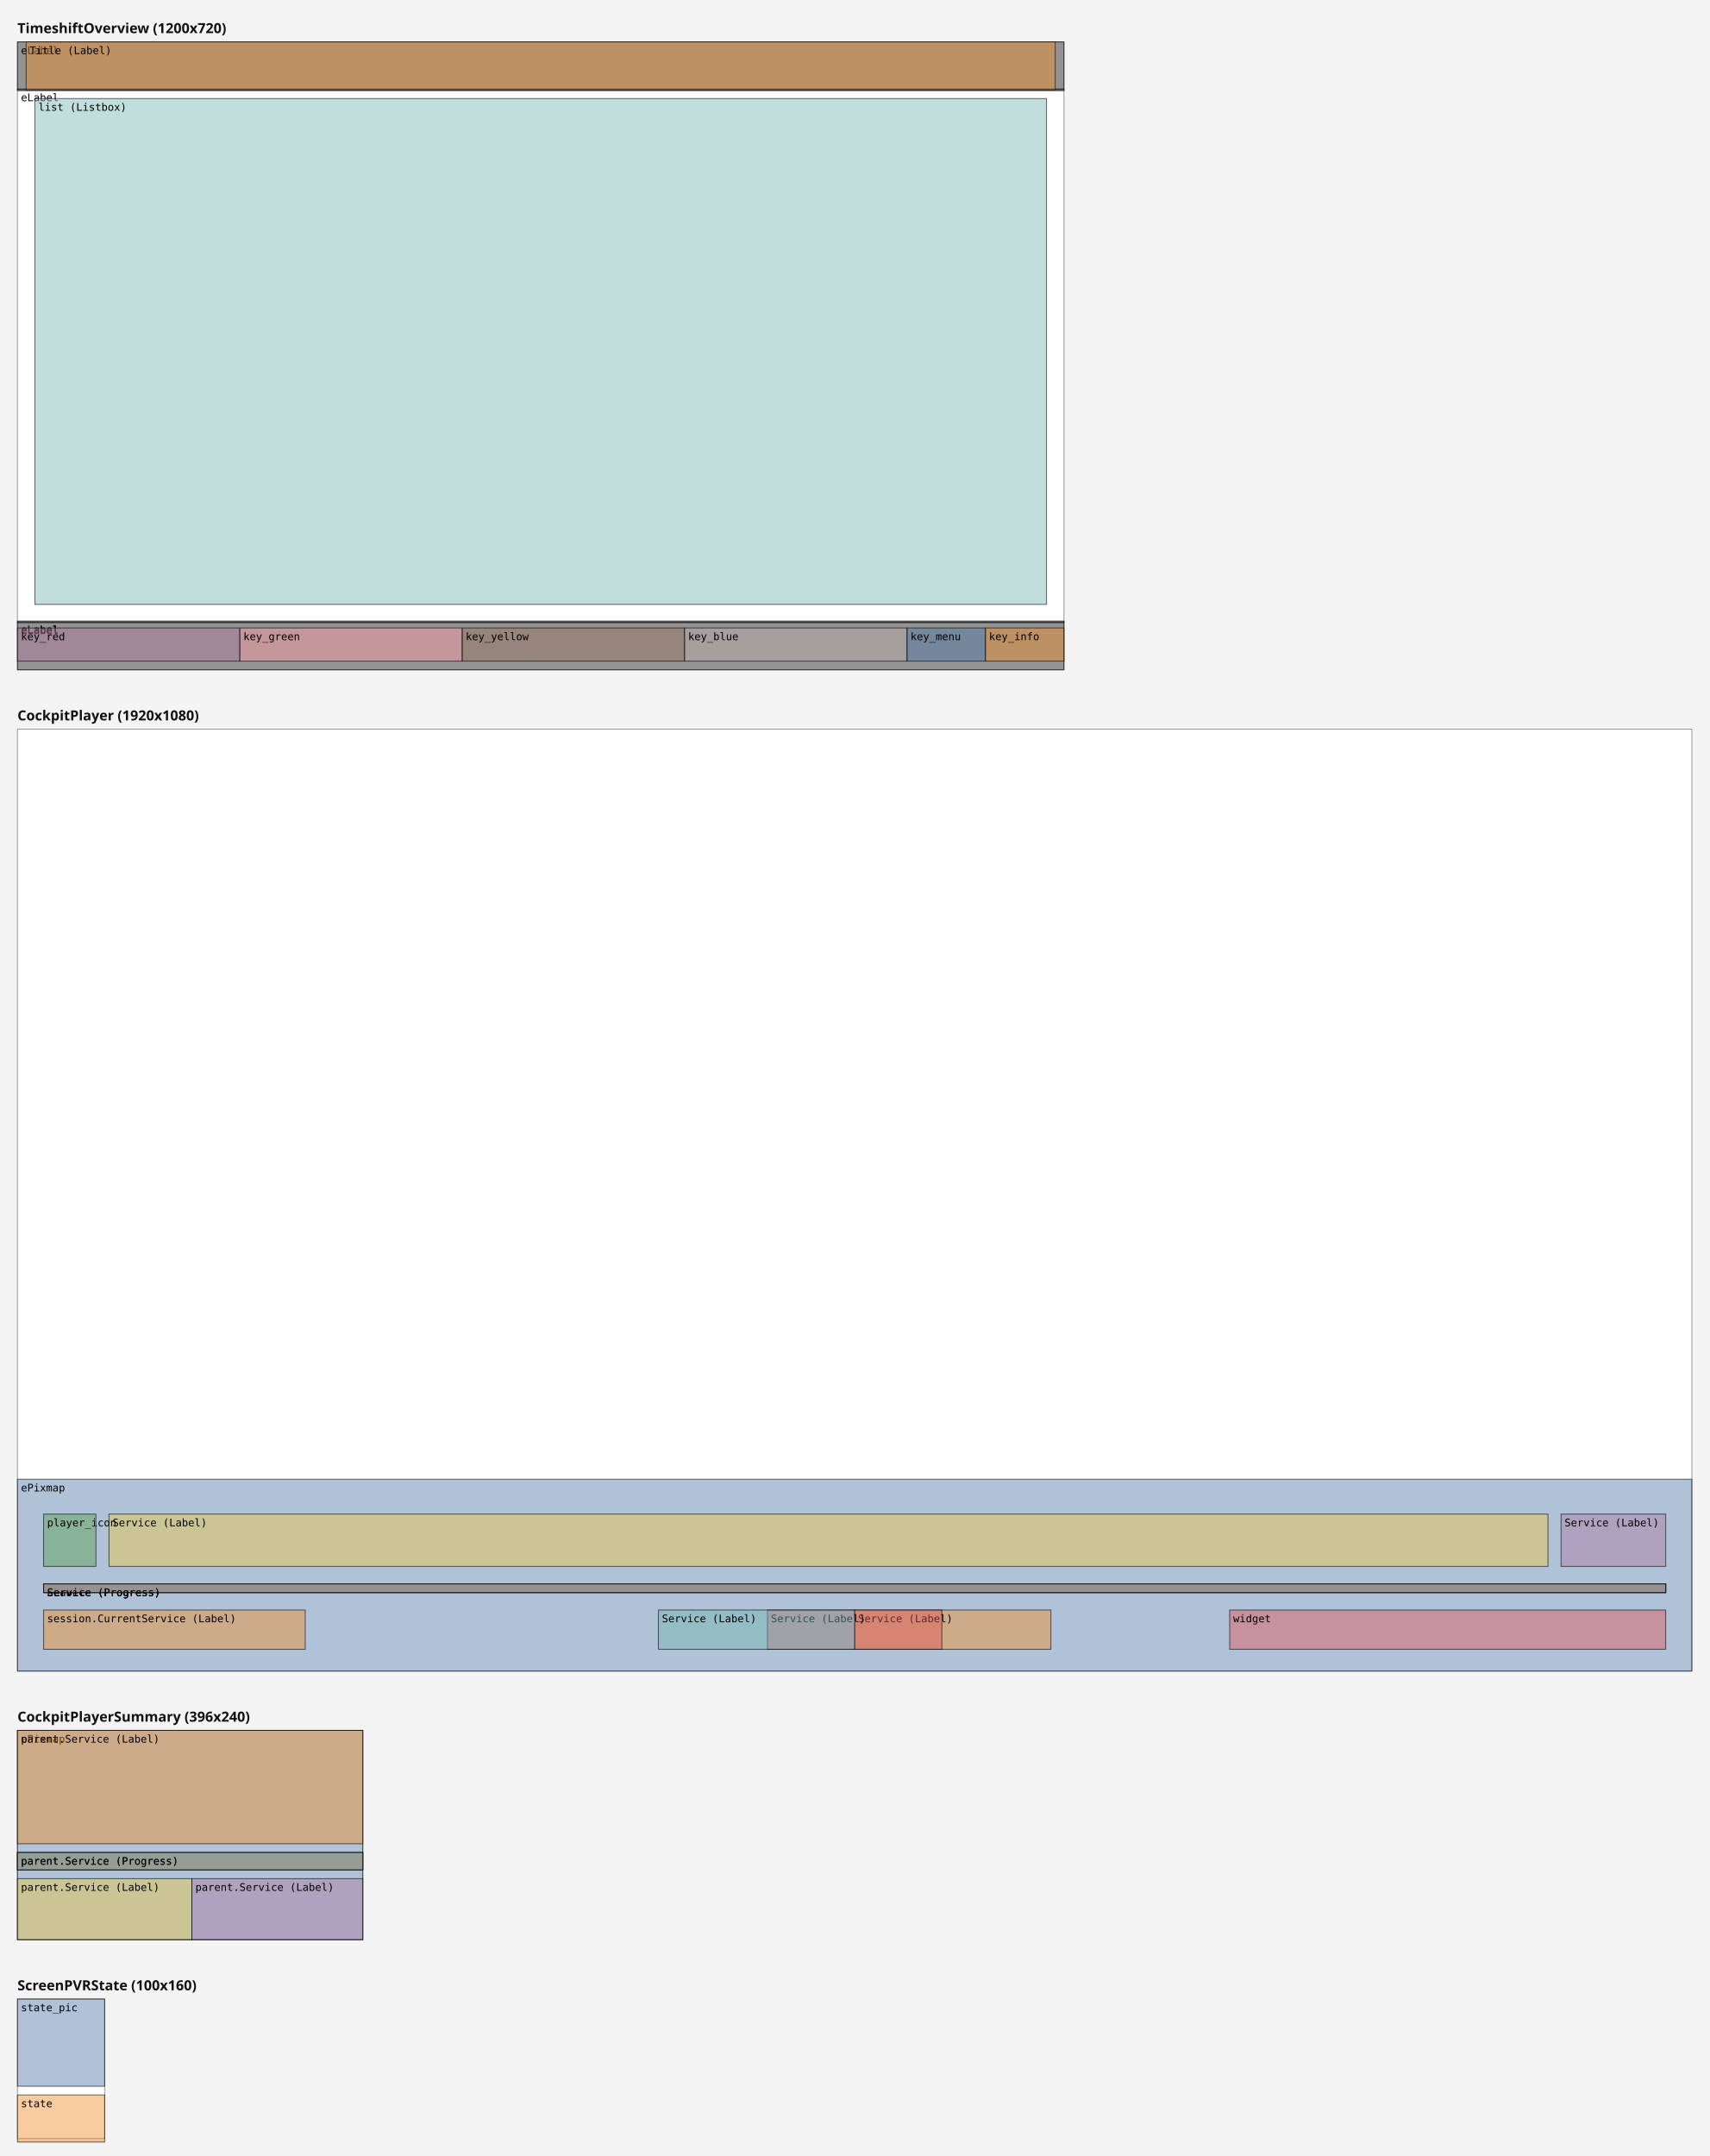
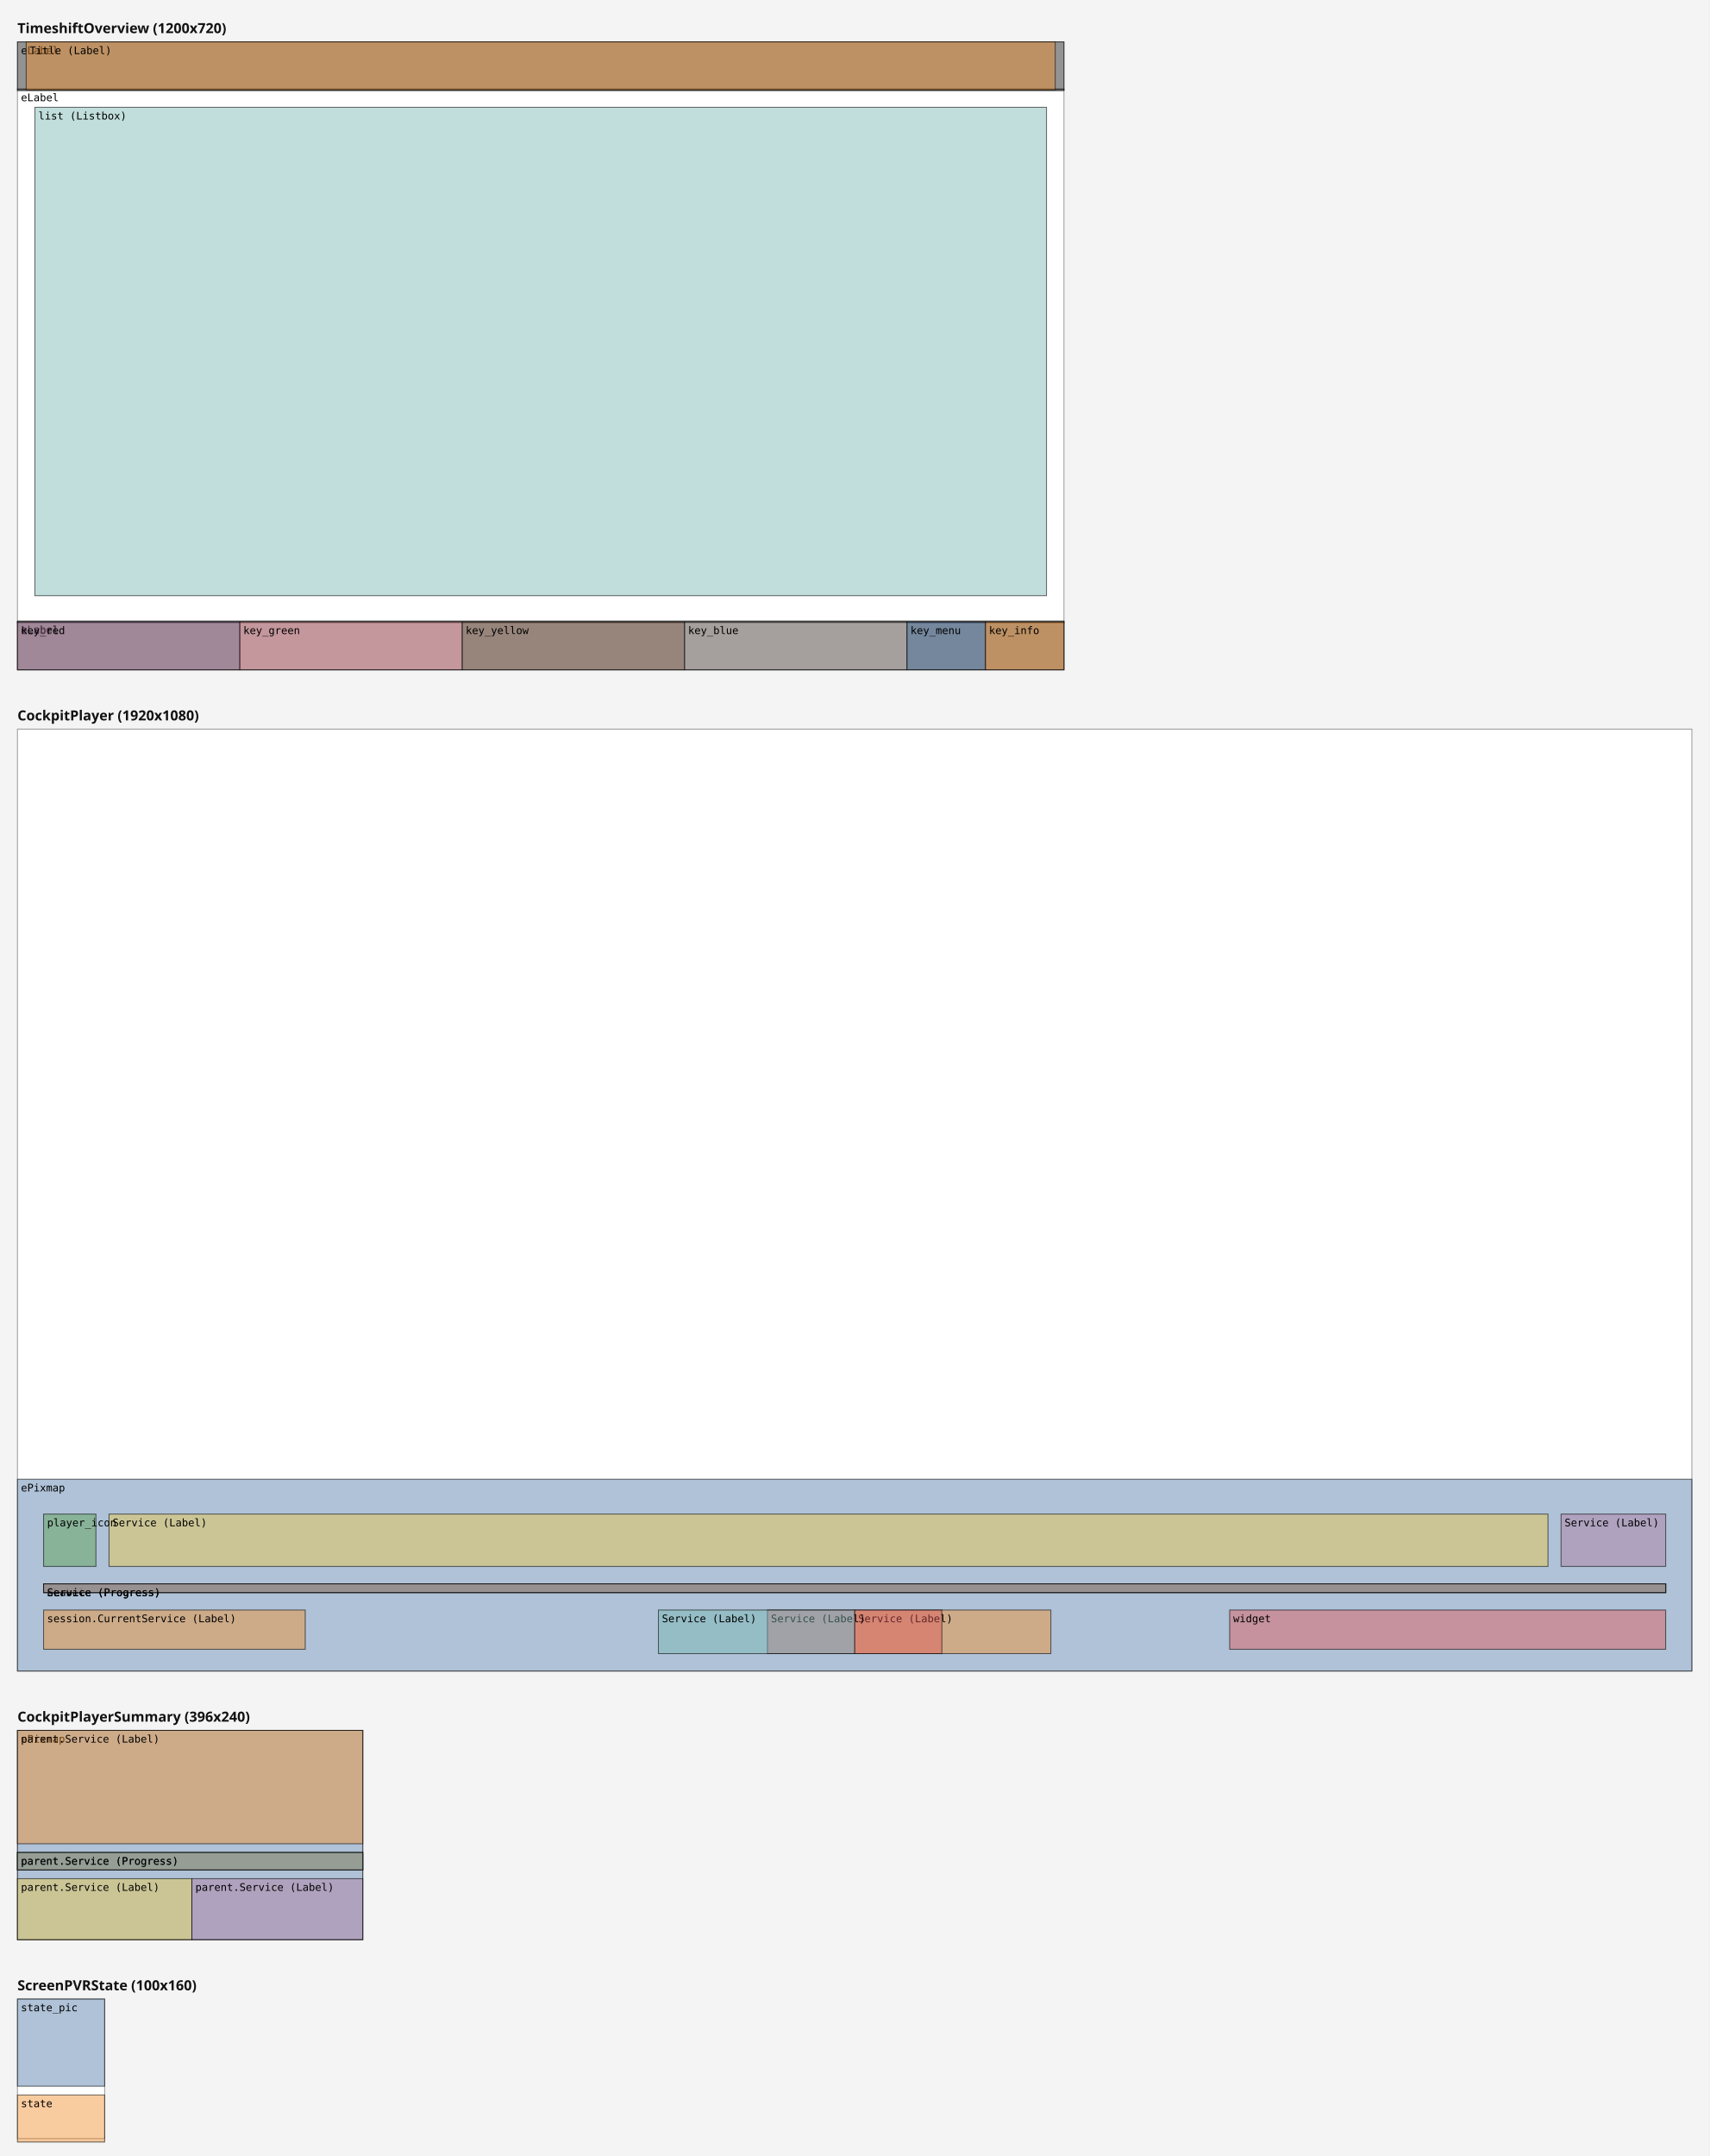
<svg xmlns="http://www.w3.org/2000/svg" width="1960" height="2472" viewBox="0 0 1960 2472">
  <rect x="0" y="0" width="1960" height="2472" fill="#f4f4f4" />
  <text x="20" y="38" font-family="sans-serif" font-size="16" font-weight="bold" fill="#111111">TimeshiftOverview (1200x720)</text>
  <g data-screen="0" transform="translate(20,48)">
    <rect x="0" y="0" width="1200" height="720" fill="#ffffff" stroke="#999999" stroke-width="1" />
    <g>
      <rect data-ref="0:0" x="0" y="0" width="1200" height="55" fill="#101010" fill-opacity="0.45" stroke="#000000" stroke-opacity="0.6" stroke-width="1" />
      <text x="4" y="14" font-family="monospace" font-size="12" fill="#000000">eLabel</text>
    </g>
    <g>
      <rect data-ref="0:2" x="0" y="54" width="1200" height="2" fill="#404040" fill-opacity="0.45" stroke="#000000" stroke-opacity="0.6" stroke-width="1" />
      <text x="4" y="68" font-family="monospace" font-size="12" fill="#000000">eLabel</text>
    </g>
    <g>
-       <rect data-ref="0:3" x="20" y="65" width="1160" height="580" fill="#76b7b2" fill-opacity="0.45" stroke="#000000" stroke-opacity="0.6" stroke-width="1" />
-       <text x="24" y="79" font-family="monospace" font-size="12" fill="#000000">list (Listbox)</text>
+       <rect data-ref="0:3" x="20" y="75" width="1160" height="560" fill="#76b7b2" fill-opacity="0.45" stroke="#000000" stroke-opacity="0.6" stroke-width="1" />
+       <text x="24" y="89" font-family="monospace" font-size="12" fill="#000000">list (Listbox)</text>
    </g>
    <g>
      <rect data-ref="0:4" x="0" y="664" width="1200" height="2" fill="#404040" fill-opacity="0.45" stroke="#000000" stroke-opacity="0.6" stroke-width="1" />
      <text x="4" y="678" font-family="monospace" font-size="12" fill="#000000">eLabel</text>
    </g>
    <g>
      <rect data-ref="0:5" x="0" y="665" width="1200" height="55" fill="#101010" fill-opacity="0.45" stroke="#000000" stroke-opacity="0.6" stroke-width="1" />
      <text x="4" y="679" font-family="monospace" font-size="12" fill="#000000">eLabel</text>
    </g>
    <g>
      <rect data-ref="0:1" x="10" y="0" width="1180" height="55" fill="#f28e2b" fill-opacity="0.45" stroke="#000000" stroke-opacity="0.6" stroke-width="1" />
      <text x="14" y="14" font-family="monospace" font-size="12" fill="#000000">Title (Label)</text>
    </g>
    <g>
-       <rect data-ref="0:6" x="0" y="672" width="255" height="38" fill="#b07aa1" fill-opacity="0.45" stroke="#000000" stroke-opacity="0.6" stroke-width="1" />
-       <text x="4" y="686" font-family="monospace" font-size="12" fill="#000000">key_red</text>
+       <rect data-ref="0:6" x="0" y="665" width="255" height="55" fill="#b07aa1" fill-opacity="0.45" stroke="#000000" stroke-opacity="0.6" stroke-width="1" />
+       <text x="4" y="679" font-family="monospace" font-size="12" fill="#000000">key_red</text>
    </g>
    <g>
-       <rect data-ref="0:7" x="255" y="672" width="255" height="38" fill="#ff9da7" fill-opacity="0.45" stroke="#000000" stroke-opacity="0.6" stroke-width="1" />
-       <text x="259" y="686" font-family="monospace" font-size="12" fill="#000000">key_green</text>
+       <rect data-ref="0:7" x="255" y="665" width="255" height="55" fill="#ff9da7" fill-opacity="0.45" stroke="#000000" stroke-opacity="0.6" stroke-width="1" />
+       <text x="259" y="679" font-family="monospace" font-size="12" fill="#000000">key_green</text>
    </g>
    <g>
-       <rect data-ref="0:8" x="510" y="672" width="255" height="38" fill="#9c755f" fill-opacity="0.45" stroke="#000000" stroke-opacity="0.6" stroke-width="1" />
-       <text x="514" y="686" font-family="monospace" font-size="12" fill="#000000">key_yellow</text>
+       <rect data-ref="0:8" x="510" y="665" width="255" height="55" fill="#9c755f" fill-opacity="0.45" stroke="#000000" stroke-opacity="0.6" stroke-width="1" />
+       <text x="514" y="679" font-family="monospace" font-size="12" fill="#000000">key_yellow</text>
    </g>
    <g>
-       <rect data-ref="0:9" x="765" y="672" width="255" height="38" fill="#bab0ac" fill-opacity="0.45" stroke="#000000" stroke-opacity="0.6" stroke-width="1" />
-       <text x="769" y="686" font-family="monospace" font-size="12" fill="#000000">key_blue</text>
+       <rect data-ref="0:9" x="765" y="665" width="255" height="55" fill="#bab0ac" fill-opacity="0.45" stroke="#000000" stroke-opacity="0.6" stroke-width="1" />
+       <text x="769" y="679" font-family="monospace" font-size="12" fill="#000000">key_blue</text>
    </g>
    <g>
-       <rect data-ref="0:10" x="1020" y="672" width="90" height="38" fill="#4e79a7" fill-opacity="0.45" stroke="#000000" stroke-opacity="0.6" stroke-width="1" />
-       <text x="1024" y="686" font-family="monospace" font-size="12" fill="#000000">key_menu</text>
+       <rect data-ref="0:10" x="1020" y="665" width="90" height="55" fill="#4e79a7" fill-opacity="0.45" stroke="#000000" stroke-opacity="0.6" stroke-width="1" />
+       <text x="1024" y="679" font-family="monospace" font-size="12" fill="#000000">key_menu</text>
    </g>
    <g>
-       <rect data-ref="0:11" x="1110" y="672" width="90" height="38" fill="#f28e2b" fill-opacity="0.45" stroke="#000000" stroke-opacity="0.6" stroke-width="1" />
-       <text x="1114" y="686" font-family="monospace" font-size="12" fill="#000000">key_info</text>
+       <rect data-ref="0:11" x="1110" y="665" width="90" height="55" fill="#f28e2b" fill-opacity="0.45" stroke="#000000" stroke-opacity="0.6" stroke-width="1" />
+       <text x="1114" y="679" font-family="monospace" font-size="12" fill="#000000">key_info</text>
    </g>
  </g>
  <text x="20" y="826" font-family="sans-serif" font-size="16" font-weight="bold" fill="#111111">CockpitPlayer (1920x1080)</text>
  <g data-screen="1" transform="translate(20,836)">
    <rect x="0" y="0" width="1920" height="1080" fill="#ffffff" stroke="#999999" stroke-width="1" />
    <g>
      <rect data-ref="1:0" x="0" y="860" width="1920" height="220" fill="#4e79a7" fill-opacity="0.45" stroke="#000000" stroke-opacity="0.6" stroke-width="1" />
      <text x="4" y="874" font-family="monospace" font-size="12" fill="#000000">ePixmap</text>
    </g>
    <g>
-       <rect data-ref="1:1" x="960" y="1010" width="225" height="45" fill="#f28e2b" fill-opacity="0.45" stroke="#000000" stroke-opacity="0.6" stroke-width="1" />
+       <rect data-ref="1:1" x="960" y="1010" width="225" height="50" fill="#f28e2b" fill-opacity="0.45" stroke="#000000" stroke-opacity="0.6" stroke-width="1" />
      <text x="964" y="1024" font-family="monospace" font-size="12" fill="#000000">Service (Label)</text>
    </g>
    <g>
-       <rect data-ref="1:2" x="860" y="1010" width="200" height="45" fill="#e15759" fill-opacity="0.45" stroke="#000000" stroke-opacity="0.6" stroke-width="1" />
+       <rect data-ref="1:2" x="860" y="1010" width="200" height="50" fill="#e15759" fill-opacity="0.45" stroke="#000000" stroke-opacity="0.6" stroke-width="1" />
      <text x="864" y="1024" font-family="monospace" font-size="12" fill="#000000">Service (Label)</text>
    </g>
    <g>
-       <rect data-ref="1:3" x="735" y="1010" width="225" height="45" fill="#76b7b2" fill-opacity="0.45" stroke="#000000" stroke-opacity="0.6" stroke-width="1" />
+       <rect data-ref="1:3" x="735" y="1010" width="225" height="50" fill="#76b7b2" fill-opacity="0.45" stroke="#000000" stroke-opacity="0.6" stroke-width="1" />
      <text x="739" y="1024" font-family="monospace" font-size="12" fill="#000000">Service (Label)</text>
    </g>
    <g>
      <rect data-ref="1:5" x="105" y="900" width="1650" height="60" fill="#edc948" fill-opacity="0.45" stroke="#000000" stroke-opacity="0.6" stroke-width="1" />
      <text x="109" y="914" font-family="monospace" font-size="12" fill="#000000">Service (Label)</text>
    </g>
    <g>
      <rect data-ref="1:6" x="1770" y="900" width="120" height="60" fill="#b07aa1" fill-opacity="0.45" stroke="#000000" stroke-opacity="0.6" stroke-width="1" />
      <text x="1774" y="914" font-family="monospace" font-size="12" fill="#000000">Service (Label)</text>
    </g>
    <g>
      <rect data-ref="1:7" x="30" y="980" width="1860" height="10" fill="#303030" fill-opacity="0.45" stroke="#000000" stroke-opacity="0.6" stroke-width="1" />
      <text x="34" y="994" font-family="monospace" font-size="12" fill="#000000">eLabel</text>
    </g>
    <g>
      <rect data-ref="1:10" x="30" y="980" width="1860" height="10" fill="#4e79a7" fill-opacity="0.45" stroke="#000000" stroke-opacity="0.6" stroke-width="1" />
      <text x="34" y="994" font-family="monospace" font-size="12" fill="#000000">Service (Progress)</text>
    </g>
    <g>
      <rect data-ref="1:4" x="30" y="900" width="60" height="60" fill="#59a14f" fill-opacity="0.45" stroke="#000000" stroke-opacity="0.6" stroke-width="1" />
      <text x="34" y="914" font-family="monospace" font-size="12" fill="#000000">player_icon</text>
    </g>
    <g>
      <rect data-ref="1:8" x="30" y="980" width="1860" height="10" fill="#9c755f" fill-opacity="0.45" stroke="#000000" stroke-opacity="0.6" stroke-width="1" />
      <text x="34" y="994" font-family="monospace" font-size="12" fill="#000000">Service (Progress)</text>
    </g>
    <g>
      <rect data-ref="1:11" x="30" y="1010" width="300" height="45" fill="#f28e2b" fill-opacity="0.45" stroke="#000000" stroke-opacity="0.6" stroke-width="1" />
      <text x="34" y="1024" font-family="monospace" font-size="12" fill="#000000">session.CurrentService (Label)</text>
    </g>
    <g>
      <rect data-ref="1:9" x="30" y="980" width="1860" height="10" fill="#bab0ac" fill-opacity="0.45" stroke="#000000" stroke-opacity="0.6" stroke-width="1" />
      <text x="34" y="994" font-family="monospace" font-size="12" fill="#000000">Service (Progress)</text>
    </g>
    <g>
      <rect data-ref="1:12" x="1390" y="1010" width="500" height="45" fill="#e15759" fill-opacity="0.45" stroke="#000000" stroke-opacity="0.6" stroke-width="1" />
      <text x="1394" y="1024" font-family="monospace" font-size="12" fill="#000000">widget</text>
    </g>
  </g>
  <text x="20" y="1974" font-family="sans-serif" font-size="16" font-weight="bold" fill="#111111">CockpitPlayerSummary (396x240)</text>
  <g data-screen="2" transform="translate(20,1984)">
    <rect x="0" y="0" width="396" height="240" fill="#ffffff" stroke="#999999" stroke-width="1" />
    <g>
      <rect data-ref="2:0" x="0" y="0" width="396" height="240" fill="#4e79a7" fill-opacity="0.45" stroke="#000000" stroke-opacity="0.6" stroke-width="1" />
      <text x="4" y="14" font-family="monospace" font-size="12" fill="#000000">ePixmap</text>
    </g>
    <g>
      <rect data-ref="2:1" x="0" y="0" width="396" height="130" fill="#f28e2b" fill-opacity="0.45" stroke="#000000" stroke-opacity="0.6" stroke-width="1" />
      <text x="4" y="14" font-family="monospace" font-size="12" fill="#000000">parent.Service (Label)</text>
    </g>
    <g>
      <rect data-ref="2:5" x="0" y="170" width="200" height="70" fill="#edc948" fill-opacity="0.45" stroke="#000000" stroke-opacity="0.6" stroke-width="1" />
      <text x="4" y="184" font-family="monospace" font-size="12" fill="#000000">parent.Service (Label)</text>
    </g>
    <g>
      <rect data-ref="2:6" x="200" y="170" width="196" height="70" fill="#b07aa1" fill-opacity="0.45" stroke="#000000" stroke-opacity="0.6" stroke-width="1" />
      <text x="204" y="184" font-family="monospace" font-size="12" fill="#000000">parent.Service (Label)</text>
    </g>
    <g>
      <rect data-ref="2:4" x="0" y="140" width="396" height="20" fill="#59a14f" fill-opacity="0.45" stroke="#000000" stroke-opacity="0.6" stroke-width="1" />
      <text x="4" y="154" font-family="monospace" font-size="12" fill="#000000">parent.Service (Progress)</text>
    </g>
    <g>
      <rect data-ref="2:2" x="0" y="140" width="396" height="20" fill="#e15759" fill-opacity="0.45" stroke="#000000" stroke-opacity="0.6" stroke-width="1" />
      <text x="4" y="154" font-family="monospace" font-size="12" fill="#000000">parent.Service (Progress)</text>
    </g>
    <g>
      <rect data-ref="2:3" x="0" y="140" width="396" height="20" fill="#76b7b2" fill-opacity="0.45" stroke="#000000" stroke-opacity="0.6" stroke-width="1" />
      <text x="4" y="154" font-family="monospace" font-size="12" fill="#000000">parent.Service (Progress)</text>
    </g>
  </g>
  <text x="20" y="2282" font-family="sans-serif" font-size="16" font-weight="bold" fill="#111111">ScreenPVRState (100x160)</text>
  <g data-screen="3" transform="translate(20,2292)">
    <rect x="0" y="0" width="100" height="160" fill="#ffffff" stroke="#999999" stroke-width="1" />
    <g>
      <rect data-ref="3:0" x="0" y="0" width="100" height="100" fill="#4e79a7" fill-opacity="0.45" stroke="#000000" stroke-opacity="0.6" stroke-width="1" />
      <text x="4" y="14" font-family="monospace" font-size="12" fill="#000000">state_pic</text>
    </g>
    <g>
      <rect data-ref="3:1" x="0" y="110" width="100" height="54" fill="#f28e2b" fill-opacity="0.45" stroke="#000000" stroke-opacity="0.6" stroke-width="1" />
      <text x="4" y="124" font-family="monospace" font-size="12" fill="#000000">state</text>
    </g>
  </g>
</svg>
